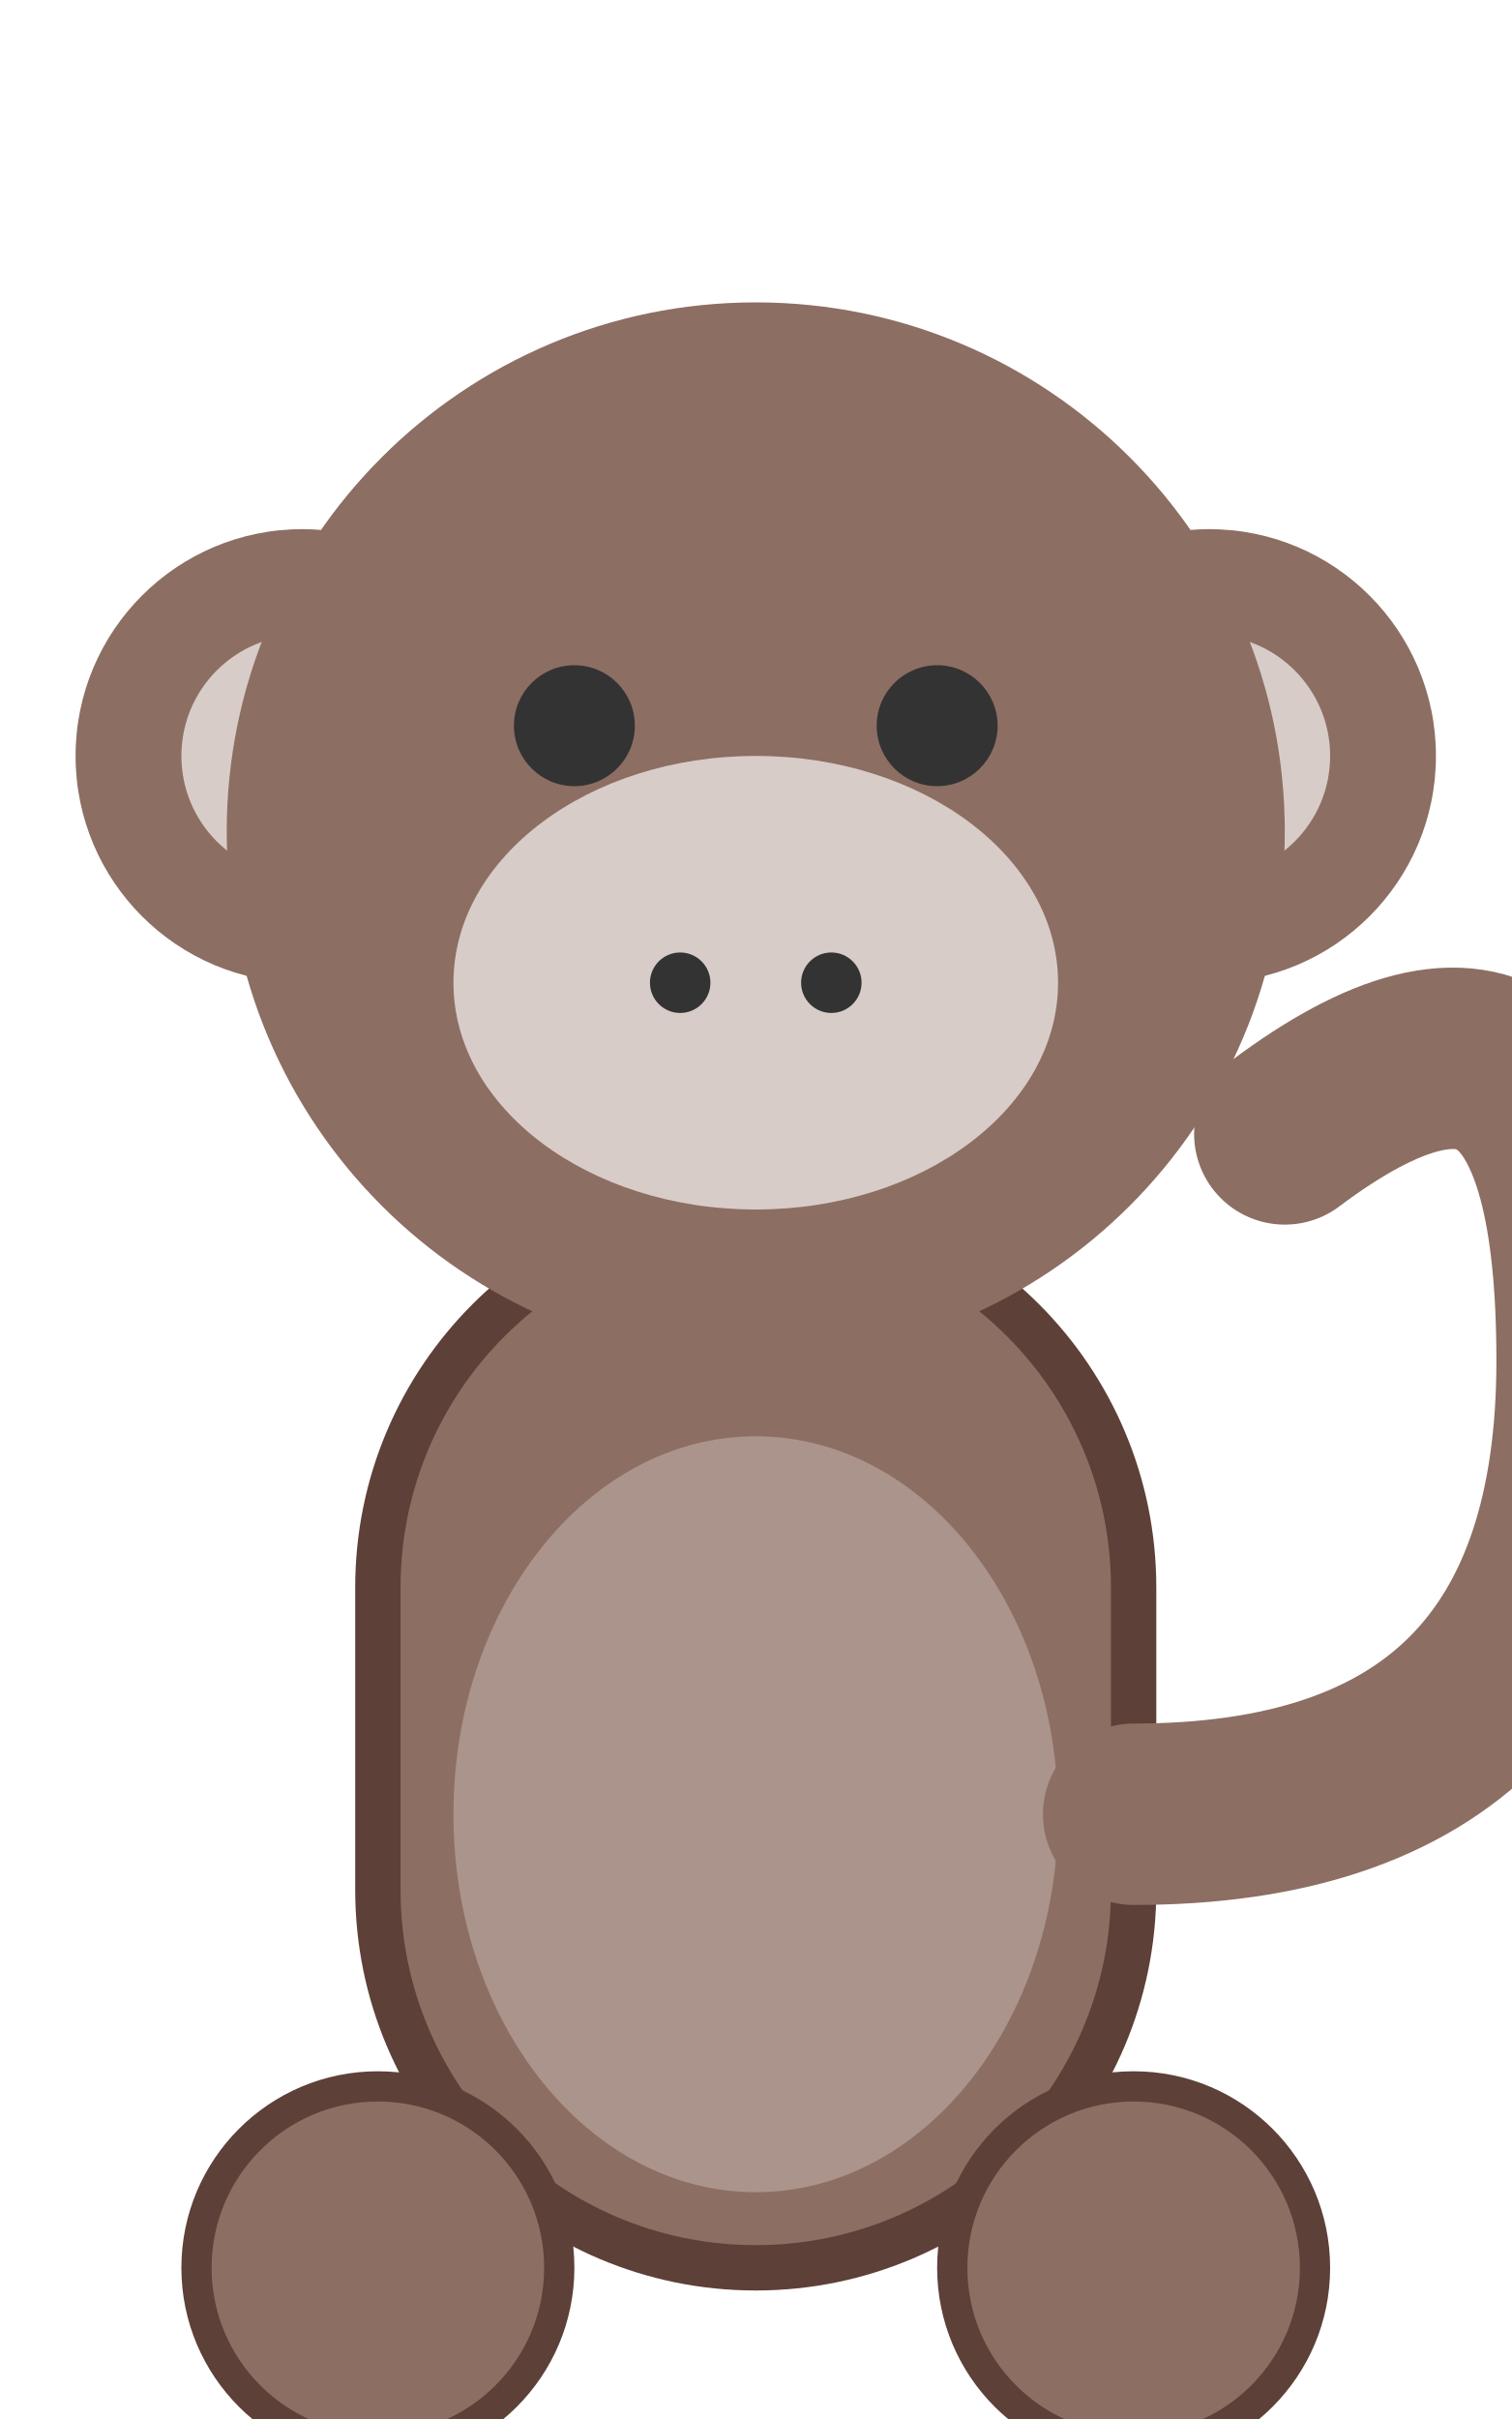
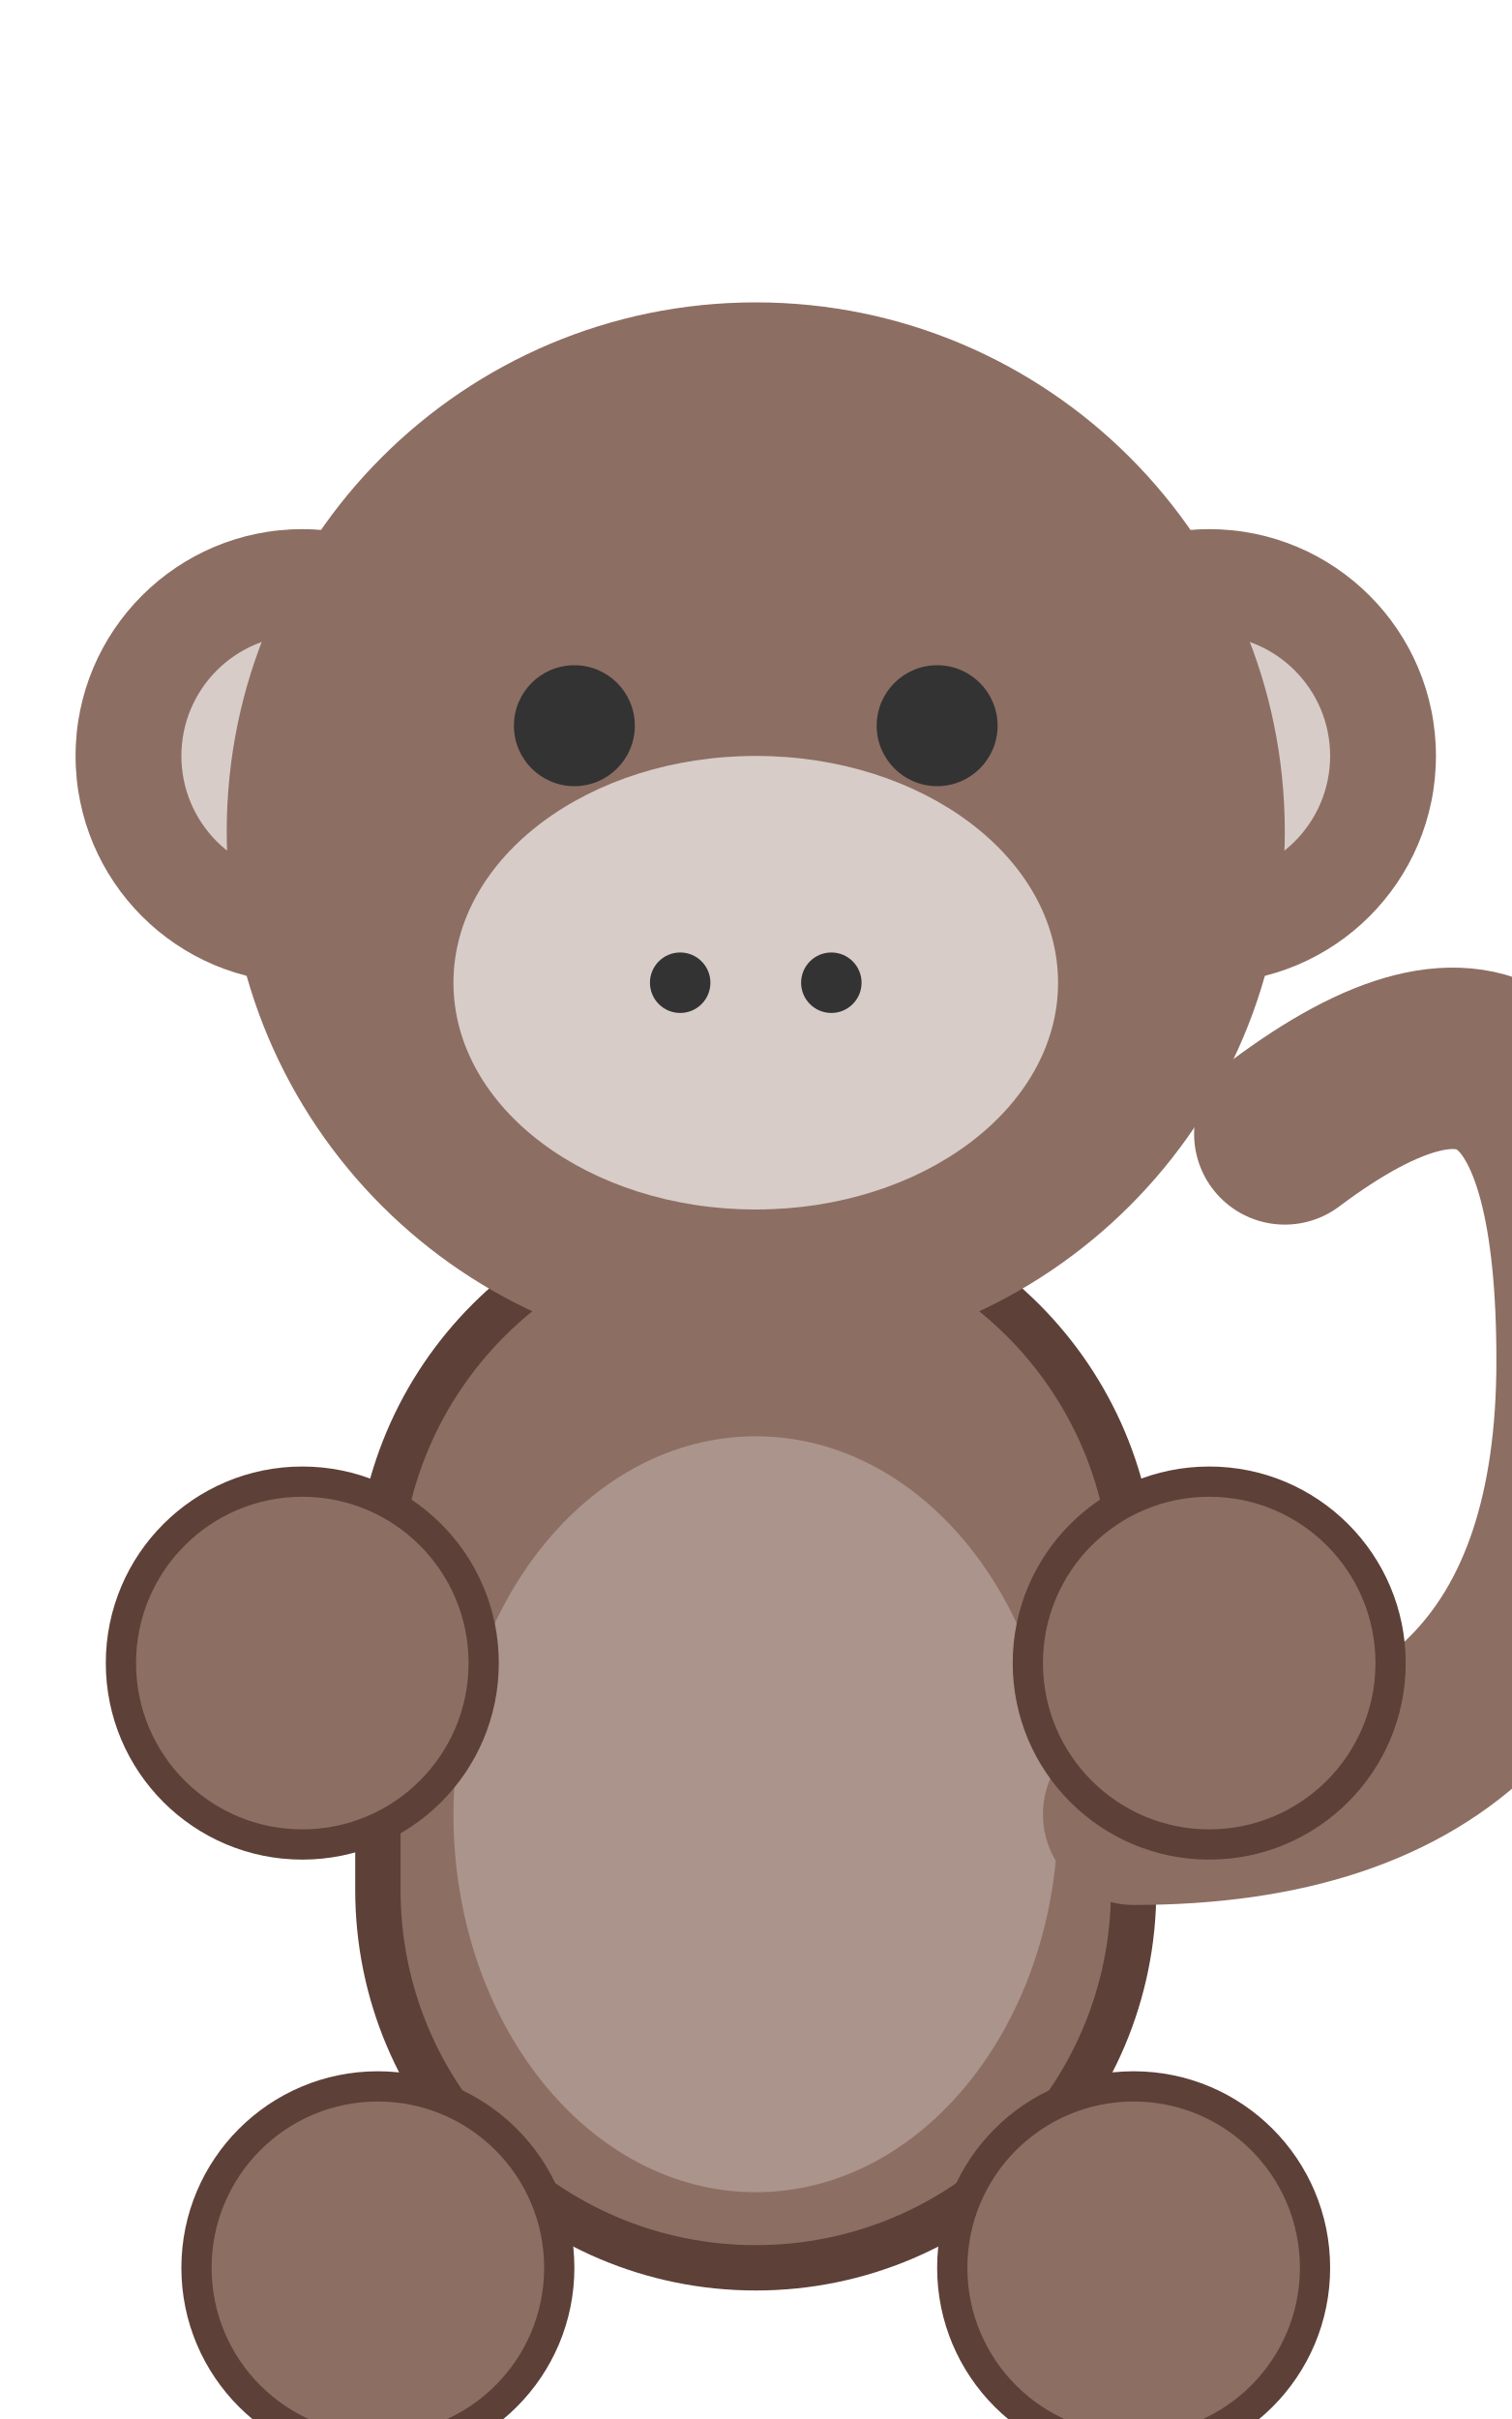
<svg xmlns="http://www.w3.org/2000/svg" viewBox="0 0 100 160">
  <rect x="25" y="80" width="50" height="70" rx="25" fill="#8D6E63" stroke="#5D4037" stroke-width="3" />
  <ellipse cx="50" cy="120" rx="20" ry="25" fill="#D7CCC8" opacity="0.4" />
  <circle cx="20" cy="50" r="15" fill="#8D6E63" />
  <circle cx="20" cy="50" r="8" fill="#D7CCC8" />
  <circle cx="80" cy="50" r="15" fill="#8D6E63" />
  <circle cx="80" cy="50" r="8" fill="#D7CCC8" />
+   <style>
+         .eye-blink { animation: blink 5s infinite; transform-origin: 50% 48px; }
+         @keyframes blink {
+             0%, 94%, 100% { transform: scaleY(1); }
+             97% { transform: scaleY(0.1); }
+         }
+         .tail-wag { animation: wag 4s infinite ease-in-out; transform-origin: 75px 120px; }
+         @keyframes wag {
+             0%, 100% { transform: rotate(0deg); }
+             50% { transform: rotate(10deg); }
+         }
+     </style>
  <circle cx="50" cy="55" r="35" fill="#8D6E63" />
  <ellipse cx="50" cy="65" rx="20" ry="15" fill="#D7CCC8" />
  <circle cx="45" cy="65" r="2" fill="#333" />
  <circle cx="55" cy="65" r="2" fill="#333" />
-   <circle cx="38" cy="48" r="4" fill="#333" />
-   <circle cx="62" cy="48" r="4" fill="#333" />
-   <path d="M75 120 Q105 120 105 90 Q105 60 85 75" fill="none" stroke="#8D6E63" stroke-width="12" stroke-linecap="round" />
+   <g class="eye-blink">
+     <circle cx="38" cy="48" r="4" fill="#333" />
+     <circle cx="62" cy="48" r="4" fill="#333" />
+   </g>
+   <path class="tail-wag" d="M75 120 Q105 120 105 90 Q105 60 85 75" fill="none" stroke="#8D6E63" stroke-width="12" stroke-linecap="round" />
  <circle cx="25" cy="150" r="12" fill="#8D6E63" stroke="#5D4037" stroke-width="2" />
  <circle cx="75" cy="150" r="12" fill="#8D6E63" stroke="#5D4037" stroke-width="2" />
+   <circle cx="20" cy="110" r="12" fill="#8D6E63" stroke="#5D4037" stroke-width="2" />
+   <circle cx="80" cy="110" r="12" fill="#8D6E63" stroke="#5D4037" stroke-width="2" />
</svg>
